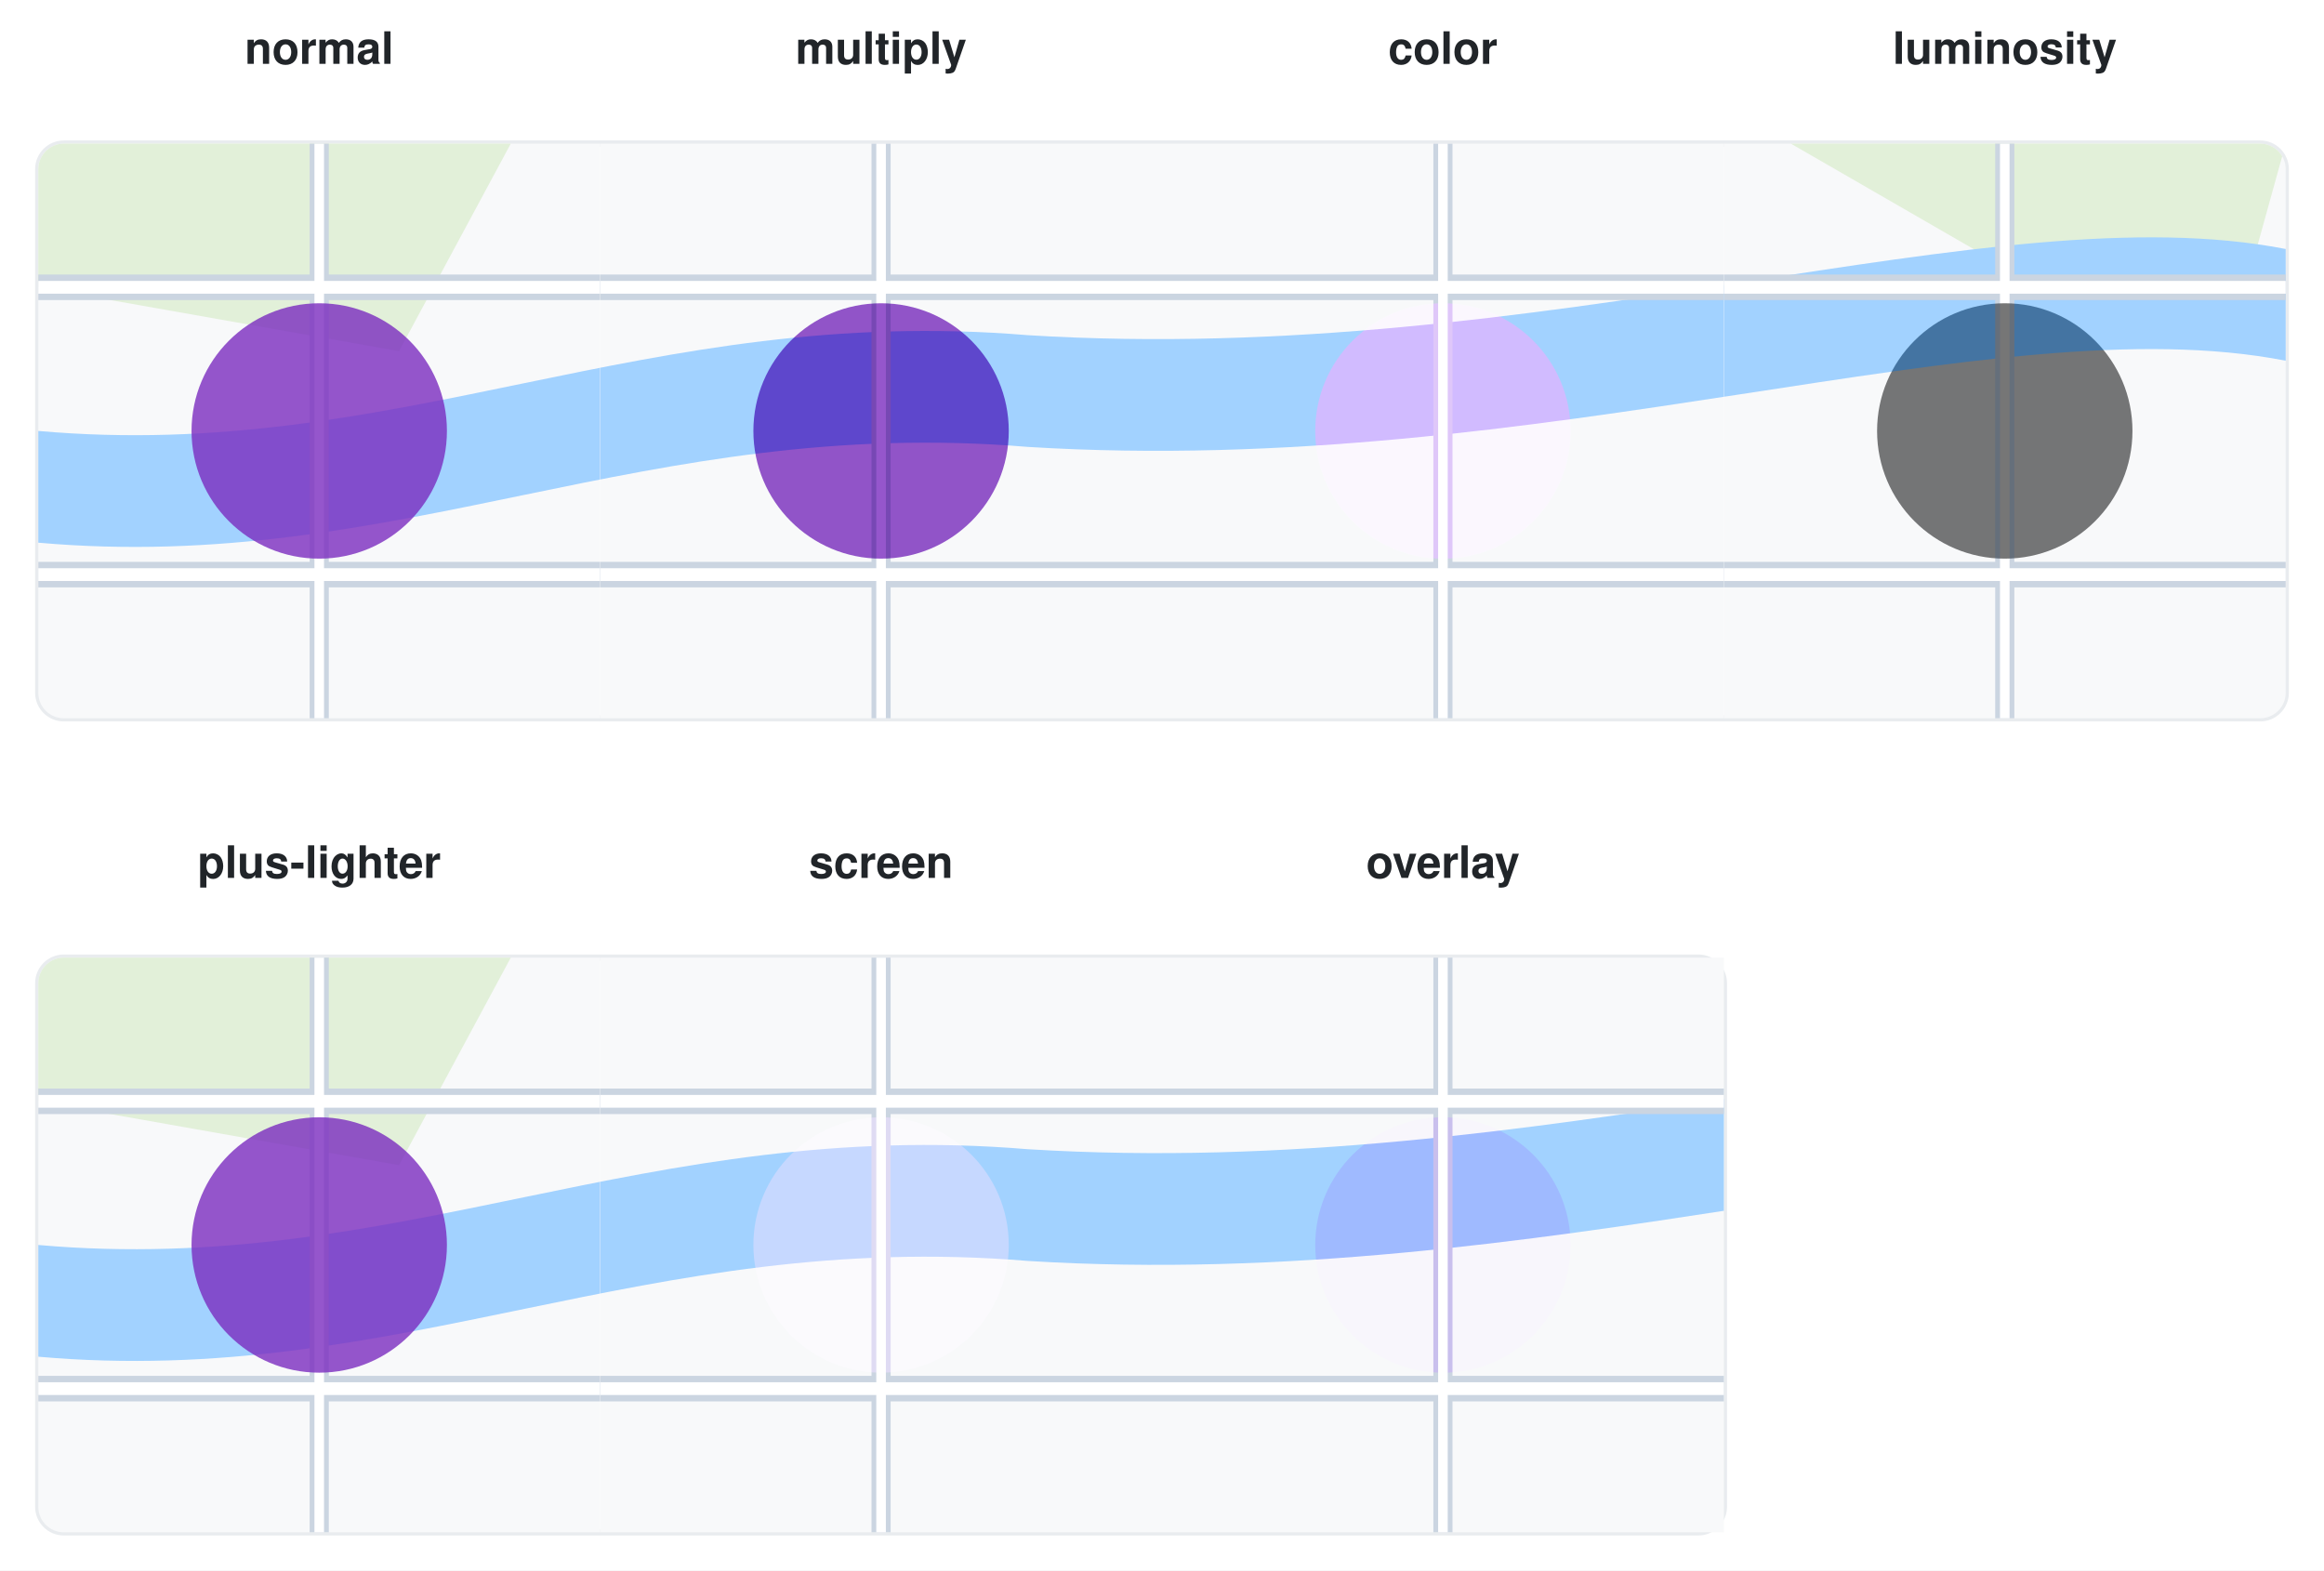
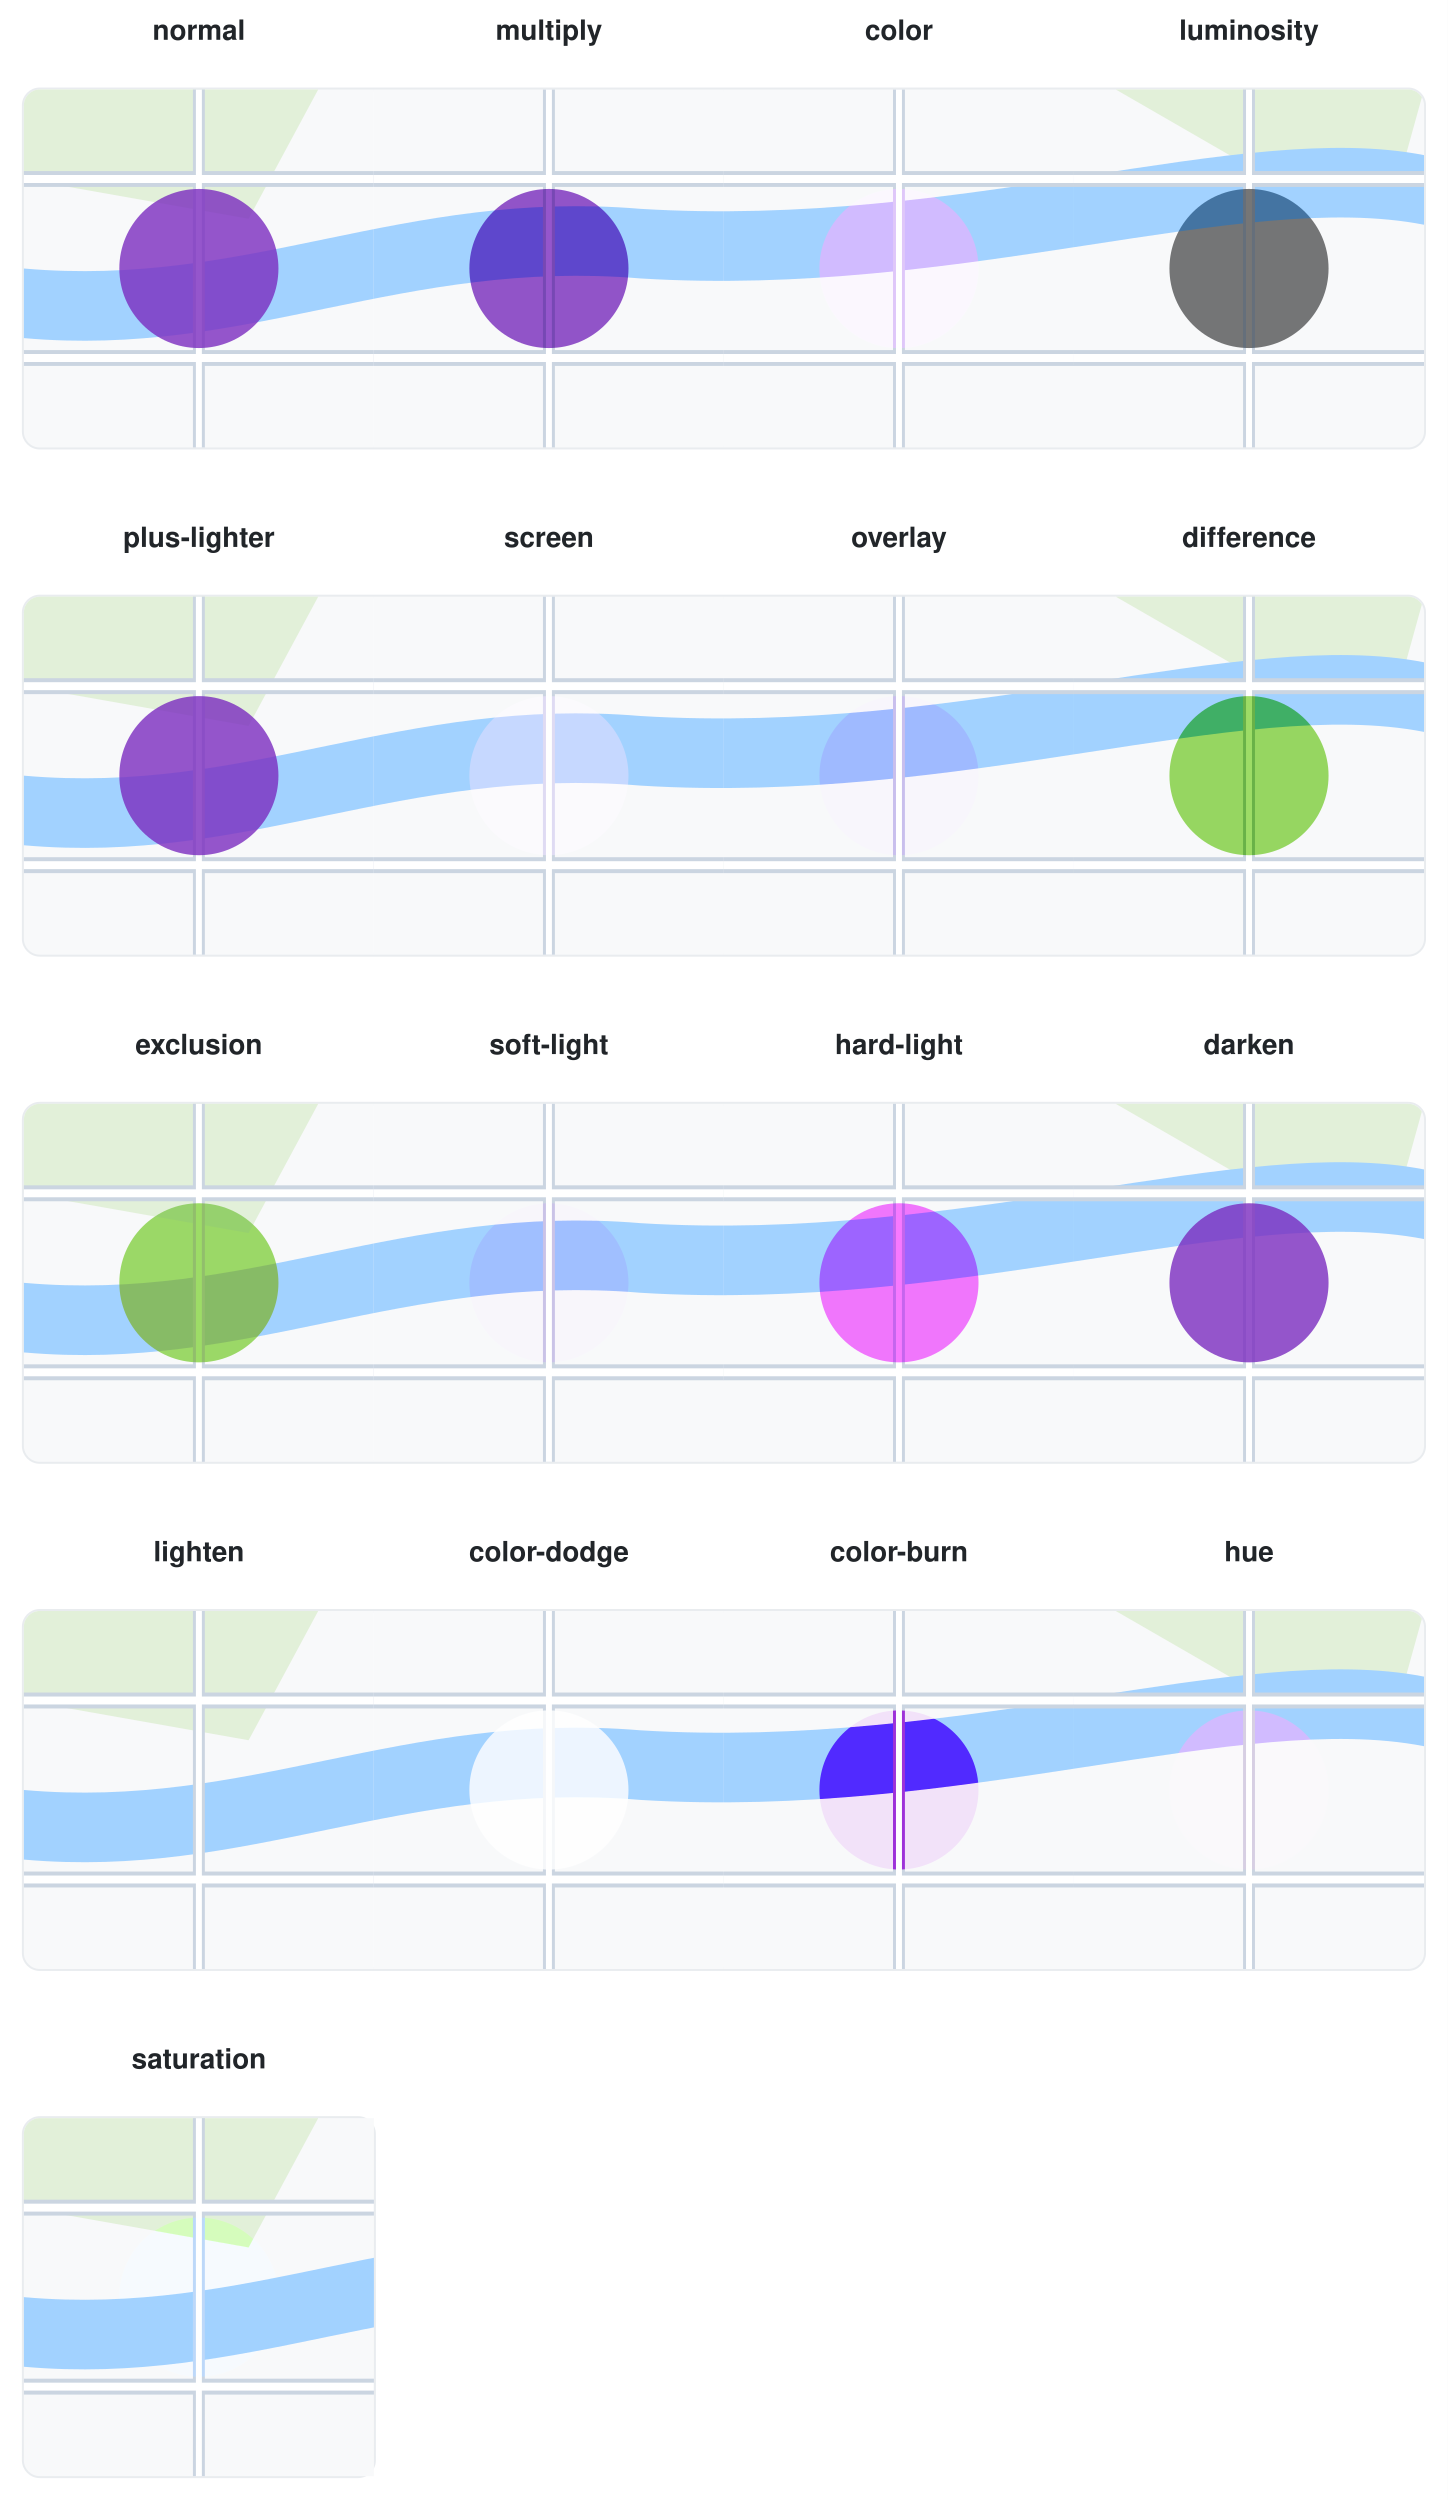
- <svg xmlns="http://www.w3.org/2000/svg" viewBox="0 0 728 492" font-size="14" font-weight="600" font-family="-apple-system, BlinkMacSystemFont, Helvetica, Arial, sans-serif">
+ <svg xmlns="http://www.w3.org/2000/svg" viewBox="0 0 728 1257" font-size="14" font-weight="600" font-family="-apple-system, BlinkMacSystemFont, Helvetica, Arial, sans-serif">
  <defs>
    <clipPath id="clip-1">
      <rect x="12" y="45" width="176" height="180" />
    </clipPath>
    <clipPath id="clip-2">
      <rect x="188" y="45" width="176" height="180" />
    </clipPath>
    <clipPath id="clip-3">
      <rect x="364" y="45" width="176" height="180" />
    </clipPath>
    <clipPath id="clip-4">
      <rect x="540" y="45" width="176" height="180" />
    </clipPath>
    <clipPath id="clip-5">
      <rect x="12" y="300" width="176" height="180" />
    </clipPath>
    <clipPath id="clip-6">
      <rect x="188" y="300" width="176" height="180" />
    </clipPath>
    <clipPath id="clip-7">
      <rect x="364" y="300" width="176" height="180" />
+     </clipPath>
+     <clipPath id="clip-8">
+       <rect x="540" y="300" width="176" height="180" />
+     </clipPath>
+     <clipPath id="clip-9">
+       <rect x="12" y="555" width="176" height="180" />
+     </clipPath>
+     <clipPath id="clip-10">
+       <rect x="188" y="555" width="176" height="180" />
+     </clipPath>
+     <clipPath id="clip-11">
+       <rect x="364" y="555" width="176" height="180" />
+     </clipPath>
+     <clipPath id="clip-12">
+       <rect x="540" y="555" width="176" height="180" />
+     </clipPath>
+     <clipPath id="clip-13">
+       <rect x="12" y="810" width="176" height="180" />
+     </clipPath>
+     <clipPath id="clip-14">
+       <rect x="188" y="810" width="176" height="180" />
+     </clipPath>
+     <clipPath id="clip-15">
+       <rect x="364" y="810" width="176" height="180" />
+     </clipPath>
+     <clipPath id="clip-16">
+       <rect x="540" y="810" width="176" height="180" />
+     </clipPath>
+     <clipPath id="clip-17">
+       <rect x="12" y="1065" width="176" height="180" />
    </clipPath>
    <clipPath id="clip-strip">
      <rect x="12" y="45" width="704" height="180" rx="8" />
    </clipPath>
    <g id="basemap" clip-path="url(#clip-strip)">
      <rect x="12" y="45" width="704" height="180" fill="#f8f9fa" />
      <path d="M 12,45 L 160,45 L 125,110 L 12,90 Z" fill="#e2f0d9" />
      <path d="M 561,45 L 716,45 L 698,110 L 639,90 Z" fill="#e2f0d9" />
      <path d="M 12,135 C 125,145 202,95 322,105 C 484,115 624,60 716,78 L 716,113 C 624,95 484,150 322,140 C 202,130 125,180 12,170 Z" fill="#a2d2ff" />
      <line x1="12" y1="90" x2="716" y2="90" stroke="#cbd5e1" stroke-width="8" />
      <line x1="12" y1="180" x2="716" y2="180" stroke="#cbd5e1" stroke-width="8" />
      <line x1="100" y1="45" x2="100" y2="225" stroke="#cbd5e1" stroke-width="6" />
      <line x1="276" y1="45" x2="276" y2="225" stroke="#cbd5e1" stroke-width="6" />
      <line x1="452" y1="45" x2="452" y2="225" stroke="#cbd5e1" stroke-width="6" />
      <line x1="628" y1="45" x2="628" y2="225" stroke="#cbd5e1" stroke-width="6" />
      <line x1="12" y1="90" x2="716" y2="90" stroke="#ffffff" stroke-width="4" />
      <line x1="12" y1="180" x2="716" y2="180" stroke="#ffffff" stroke-width="4" />
      <line x1="100" y1="45" x2="100" y2="225" stroke="#ffffff" stroke-width="3" />
      <line x1="276" y1="45" x2="276" y2="225" stroke="#ffffff" stroke-width="3" />
      <line x1="452" y1="45" x2="452" y2="225" stroke="#ffffff" stroke-width="3" />
      <line x1="628" y1="45" x2="628" y2="225" stroke="#ffffff" stroke-width="3" />
    </g>
  </defs>
-   <rect x="0" y="0" width="728" height="492" fill="#ffffff" />
+   <rect x="0" y="0" width="728" height="1257" fill="#ffffff" />
  <rect x="12" y="45" width="704" height="180" fill="none" stroke="#e9ecef" stroke-width="2" rx="8" />
-   <rect x="12" y="300" width="528" height="180" fill="none" stroke="#e9ecef" stroke-width="2" rx="8" />
+   <rect x="12" y="300" width="704" height="180" fill="none" stroke="#e9ecef" stroke-width="2" rx="8" />
+   <rect x="12" y="555" width="704" height="180" fill="none" stroke="#e9ecef" stroke-width="2" rx="8" />
+   <rect x="12" y="810" width="704" height="180" fill="none" stroke="#e9ecef" stroke-width="2" rx="8" />
+   <rect x="12" y="1065" width="176" height="180" fill="none" stroke="#e9ecef" stroke-width="2" rx="8" />
  <g style="isolation: isolate;">
    <g clip-path="url(#clip-1)">
      <use href="#basemap" />
      <circle cx="100" cy="135" r="40" fill="#7b2cbf" fill-opacity="0.8" style="mix-blend-mode: normal;" />
    </g>
    <g clip-path="url(#clip-2)">
      <use href="#basemap" />
      <circle cx="276" cy="135" r="40" fill="#7b2cbf" fill-opacity="0.8" style="mix-blend-mode: multiply;" />
    </g>
    <g clip-path="url(#clip-3)">
      <use href="#basemap" />
      <circle cx="452" cy="135" r="40" fill="#7b2cbf" fill-opacity="0.8" style="mix-blend-mode: color;" />
    </g>
    <g clip-path="url(#clip-4)">
      <use href="#basemap" />
      <circle cx="628" cy="135" r="40" fill="#7b2cbf" fill-opacity="0.8" style="mix-blend-mode: luminosity;" />
    </g>
    <g clip-path="url(#clip-5)">
      <use href="#basemap" y="255" />
      <circle cx="100" cy="390" r="40" fill="#7b2cbf" fill-opacity="0.8" style="mix-blend-mode: plus-lighter;" />
    </g>
    <g clip-path="url(#clip-6)">
      <use href="#basemap" y="255" />
      <circle cx="276" cy="390" r="40" fill="#7b2cbf" fill-opacity="0.8" style="mix-blend-mode: screen;" />
    </g>
    <g clip-path="url(#clip-7)">
      <use href="#basemap" y="255" />
      <circle cx="452" cy="390" r="40" fill="#7b2cbf" fill-opacity="0.8" style="mix-blend-mode: overlay;" />
    </g>
+     <g clip-path="url(#clip-8)">
+       <use href="#basemap" y="255" />
+       <circle cx="628" cy="390" r="40" fill="#7b2cbf" fill-opacity="0.8" style="mix-blend-mode: difference;" />
+     </g>
+     <g clip-path="url(#clip-9)">
+       <use href="#basemap" y="510" />
+       <circle cx="100" cy="645" r="40" fill="#7b2cbf" fill-opacity="0.8" style="mix-blend-mode: exclusion;" />
+     </g>
+     <g clip-path="url(#clip-10)">
+       <use href="#basemap" y="510" />
+       <circle cx="276" cy="645" r="40" fill="#7b2cbf" fill-opacity="0.8" style="mix-blend-mode: soft-light;" />
+     </g>
+     <g clip-path="url(#clip-11)">
+       <use href="#basemap" y="510" />
+       <circle cx="452" cy="645" r="40" fill="#7b2cbf" fill-opacity="0.8" style="mix-blend-mode: hard-light;" />
+     </g>
+     <g clip-path="url(#clip-12)">
+       <use href="#basemap" y="510" />
+       <circle cx="628" cy="645" r="40" fill="#7b2cbf" fill-opacity="0.8" style="mix-blend-mode: darken;" />
+     </g>
+     <g clip-path="url(#clip-13)">
+       <use href="#basemap" y="765" />
+       <circle cx="100" cy="900" r="40" fill="#7b2cbf" fill-opacity="0.8" style="mix-blend-mode: lighten;" />
+     </g>
+     <g clip-path="url(#clip-14)">
+       <use href="#basemap" y="765" />
+       <circle cx="276" cy="900" r="40" fill="#7b2cbf" fill-opacity="0.8" style="mix-blend-mode: color-dodge;" />
+     </g>
+     <g clip-path="url(#clip-15)">
+       <use href="#basemap" y="765" />
+       <circle cx="452" cy="900" r="40" fill="#7b2cbf" fill-opacity="0.8" style="mix-blend-mode: color-burn;" />
+     </g>
+     <g clip-path="url(#clip-16)">
+       <use href="#basemap" y="765" />
+       <circle cx="628" cy="900" r="40" fill="#7b2cbf" fill-opacity="0.8" style="mix-blend-mode: hue;" />
+     </g>
+     <g clip-path="url(#clip-17)">
+       <use href="#basemap" y="1020" />
+       <circle cx="100" cy="1155" r="40" fill="#7b2cbf" fill-opacity="0.8" style="mix-blend-mode: saturation;" />
+     </g>
  </g>
  <text x="100" y="20" text-anchor="middle" fill="#212529" font-size="14">normal</text>
  <text x="276" y="20" text-anchor="middle" fill="#212529" font-size="14">multiply</text>
  <text x="452" y="20" text-anchor="middle" fill="#212529" font-size="14">color</text>
  <text x="628" y="20" text-anchor="middle" fill="#212529" font-size="14">luminosity</text>
  <text x="100" y="275" text-anchor="middle" fill="#212529" font-size="14">plus-lighter</text>
  <text x="276" y="275" text-anchor="middle" fill="#212529" font-size="14">screen</text>
  <text x="452" y="275" text-anchor="middle" fill="#212529" font-size="14">overlay</text>
+   <text x="628" y="275" text-anchor="middle" fill="#212529" font-size="14">difference</text>
+   <text x="100" y="530" text-anchor="middle" fill="#212529" font-size="14">exclusion</text>
+   <text x="276" y="530" text-anchor="middle" fill="#212529" font-size="14">soft-light</text>
+   <text x="452" y="530" text-anchor="middle" fill="#212529" font-size="14">hard-light</text>
+   <text x="628" y="530" text-anchor="middle" fill="#212529" font-size="14">darken</text>
+   <text x="100" y="785" text-anchor="middle" fill="#212529" font-size="14">lighten</text>
+   <text x="276" y="785" text-anchor="middle" fill="#212529" font-size="14">color-dodge</text>
+   <text x="452" y="785" text-anchor="middle" fill="#212529" font-size="14">color-burn</text>
+   <text x="628" y="785" text-anchor="middle" fill="#212529" font-size="14">hue</text>
+   <text x="100" y="1040" text-anchor="middle" fill="#212529" font-size="14">saturation</text>
</svg>
